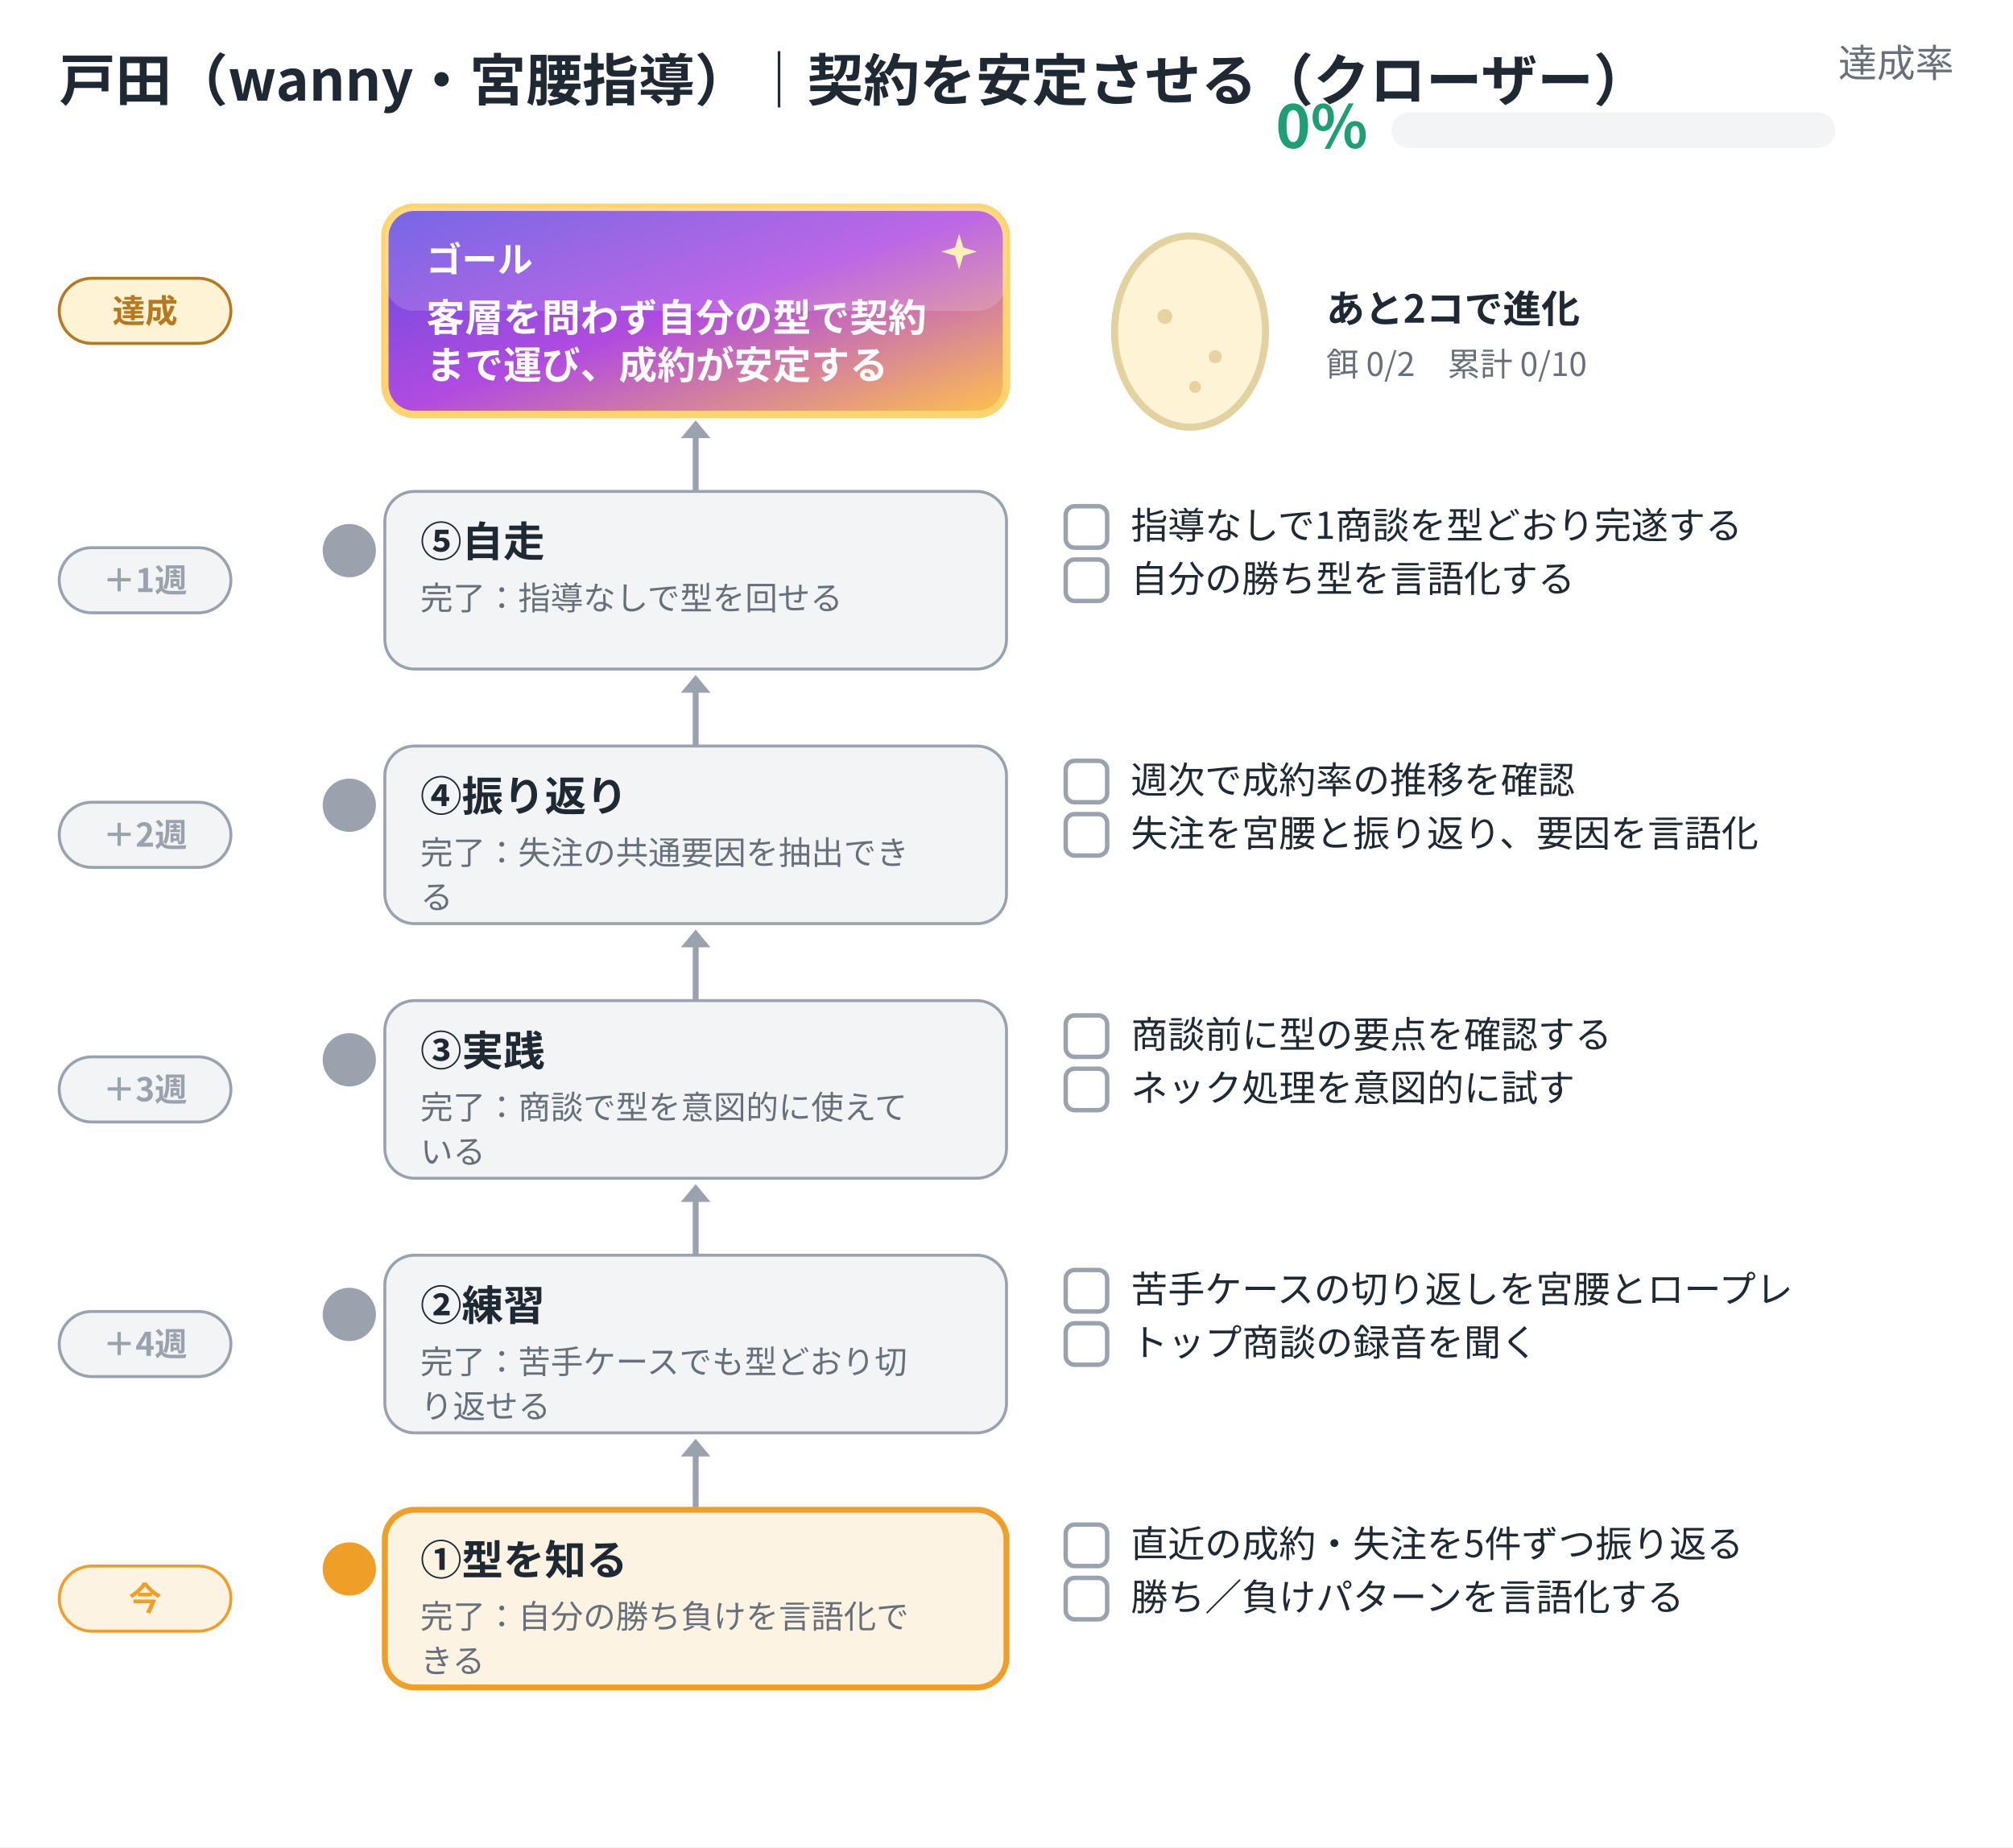
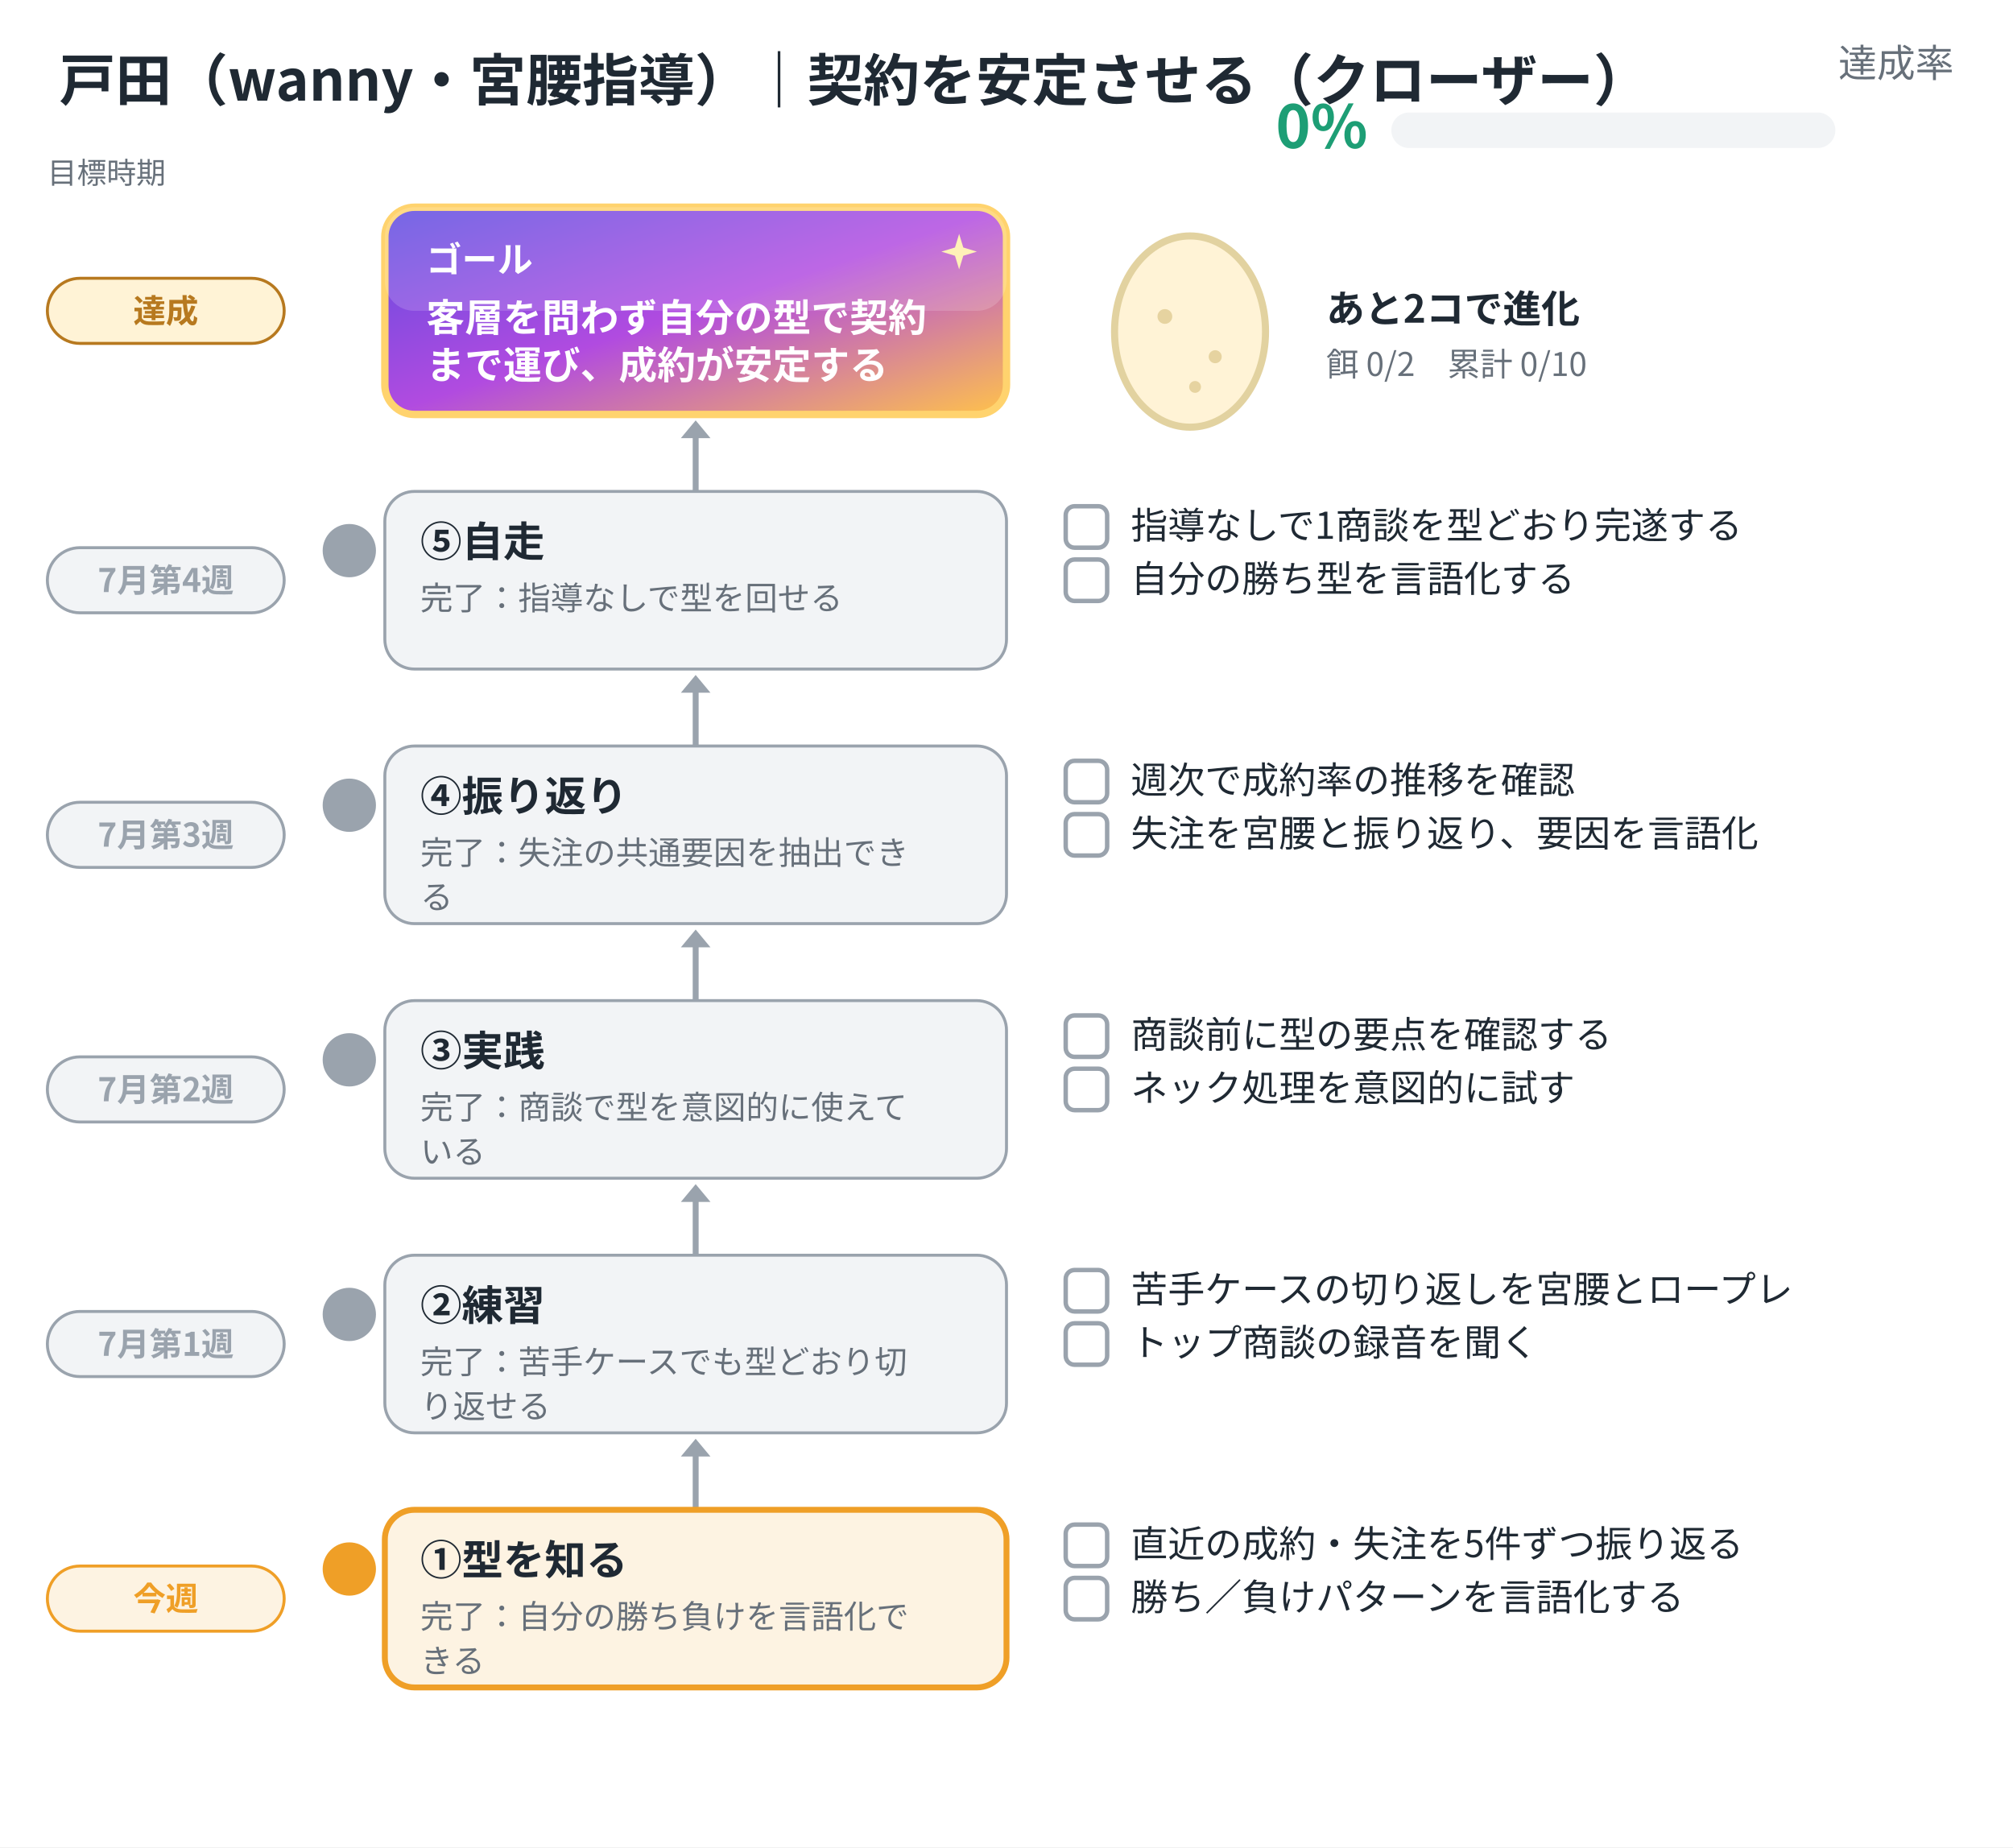
<svg xmlns="http://www.w3.org/2000/svg" viewBox="0 0 680 624" font-family="Hiragino Sans, 'Noto Sans CJK JP', 'Yu Gothic', sans-serif" width="680" height="624">
  <defs>
    <linearGradient id="goalGrad" x1="0" y1="0" x2="1" y2="1">
      <stop offset="0" stop-color="#5B4BE0" />
      <stop offset="0.5" stop-color="#B14BE0" />
      <stop offset="1" stop-color="#FFC24B" />
    </linearGradient>
    <linearGradient id="phx" x1="0" y1="0" x2="0" y2="1">
      <stop offset="0" stop-color="#FFE259" />
      <stop offset="0.5" stop-color="#FF9A00" />
      <stop offset="1" stop-color="#FF3D00" />
    </linearGradient>
    <linearGradient id="phx2" x1="0" y1="0" x2="0" y2="1">
      <stop offset="0" stop-color="#FFF0A0" />
      <stop offset="1" stop-color="#FF7A00" />
    </linearGradient>
    <linearGradient id="hen" x1="0" y1="0" x2="1" y2="1">
      <stop offset="0" stop-color="#37C9B0" />
      <stop offset="0.6" stop-color="#3DA0E8" />
      <stop offset="1" stop-color="#7A5BE0" />
    </linearGradient>
    <linearGradient id="pcock" x1="0" y1="0" x2="0" y2="1">
      <stop offset="0" stop-color="#2BD0C0" />
      <stop offset="0.55" stop-color="#2E8FD0" />
      <stop offset="1" stop-color="#2E4BB0" />
    </linearGradient>
    <linearGradient id="gold" x1="0" y1="0" x2="0" y2="1">
      <stop offset="0" stop-color="#FFF0A8" />
      <stop offset="0.5" stop-color="#F2C230" />
      <stop offset="1" stop-color="#C8901A" />
    </linearGradient>
  </defs>
  <rect x="0" y="0" width="680" height="624" fill="#FFFFFF" />
  <text x="20" y="34" font-size="19" font-weight="700" fill="#1F2933">戸田（wanny・宮腰指導）｜契約を安定させる（クローザー）</text>
  <text x="660" y="26" text-anchor="end" font-size="13" fill="#67707A">達成率</text>
  <text x="462" y="50" text-anchor="end" font-size="20" font-weight="700" fill="#1D9E75">0%</text>
  <rect x="470" y="38" width="150" height="12" rx="6" fill="#F2F4F6" />
  <rect x="470" y="38" width="0" height="12" rx="6" fill="#1D9E75" />
  <rect x="130" y="70" width="210" height="70" rx="10" fill="url(#goalGrad)" stroke="#FFD36E" stroke-width="2.5" />
  <rect x="130" y="70" width="210" height="35.0" rx="10" fill="#FFFFFF" opacity="0.16" />
  <text x="144" y="92" font-size="12" font-weight="700" fill="#FFFFFF">ゴール</text>
  <polygon points="324.0,79.0 325.4,83.6 330.0,85.0 325.4,86.4 324.0,91.0 322.6,86.4 318.0,85.0 322.6,83.6" fill="#FFF1B8" />
  <text x="144" y="112" font-size="13" font-weight="600" fill="#FFFFFF">客層を問わず自分の型で契約</text>
  <text x="144" y="128" font-size="13" font-weight="600" fill="#FFFFFF">まで運び、成約が安定する</text>
-   <rect x="20" y="94.0" width="58" height="22" rx="11" fill="#FFF3D6" stroke="#B7791F" stroke-width="1" />
-   <text x="49.0" y="109.0" text-anchor="middle" font-size="11" font-weight="700" fill="#B7791F">達成</text>
+   <rect x="16" y="94.0" width="80" height="22" rx="11" fill="#FFF3D6" stroke="#B7791F" stroke-width="1" />
+   <text x="56.0" y="109.0" text-anchor="middle" font-size="11" font-weight="700" fill="#B7791F">達成</text>
  <ellipse cx="402.0" cy="112.0" rx="25.5" ry="32.3" fill="#FFF3D6" />
  <ellipse cx="402.0" cy="112.0" rx="25.5" ry="32.3" fill="none" stroke="#E2D2A0" stroke-width="2.4" />
  <circle cx="393.5" cy="106.9" r="2.5" fill="#E6D3A0" />
  <circle cx="410.5" cy="120.5" r="2.2" fill="#E6D3A0" />
  <circle cx="403.7" cy="130.7" r="2.0" fill="#E6D3A0" />
  <text x="448" y="109" font-size="13" font-weight="700" fill="#1F2933">あと2コで進化</text>
  <text x="448" y="127" font-size="11" fill="#67707A">餌 0/2　累計 0/10</text>
+   <text x="16" y="62" font-size="10" fill="#67707A">目標時期</text>
  <line x1="235.0" y1="166" x2="235.0" y2="146" stroke="#9AA3AD" stroke-width="2" />
  <path d="M230.0,148 L235.0,142 L240.0,148 Z" fill="#9AA3AD" />
  <rect x="130" y="166" width="210" height="60" rx="10" fill="#F2F4F6" stroke="#9AA3AD" stroke-width="1" />
  <circle cx="118" cy="186" r="9" fill="#9AA3AD" />
  <text x="142" y="188" font-size="14" font-weight="700" fill="#1F2933">⑤自走</text>
  <text x="142" y="206" font-size="11" fill="#67707A">完了：指導なしで型を回せる</text>
-   <rect x="20" y="185.0" width="58" height="22" rx="11" fill="#F2F4F6" stroke="#9AA3AD" stroke-width="1" />
-   <text x="49.0" y="200.0" text-anchor="middle" font-size="11" font-weight="700" fill="#9AA3AD">＋1週</text>
+   <rect x="16" y="185.0" width="80" height="22" rx="11" fill="#F2F4F6" stroke="#9AA3AD" stroke-width="1" />
+   <text x="56.0" y="200.0" text-anchor="middle" font-size="11" font-weight="700" fill="#9AA3AD">7月第4週</text>
  <rect x="360" y="171" width="14" height="14" rx="3" fill="#fff" stroke="#9AA3AD" stroke-width="1.5" />
  <text x="382" y="182" font-size="12.5" fill="#1F2933">指導なしで1商談を型どおり完遂する</text>
  <rect x="360" y="189" width="14" height="14" rx="3" fill="#fff" stroke="#9AA3AD" stroke-width="1.5" />
  <text x="382" y="200" font-size="12.5" fill="#1F2933">自分の勝ち型を言語化する</text>
  <line x1="235.0" y1="252" x2="235.0" y2="232" stroke="#9AA3AD" stroke-width="2" />
  <path d="M230.0,234 L235.0,228 L240.0,234 Z" fill="#9AA3AD" />
  <rect x="130" y="252" width="210" height="60" rx="10" fill="#F2F4F6" stroke="#9AA3AD" stroke-width="1" />
  <circle cx="118" cy="272" r="9" fill="#9AA3AD" />
  <text x="142" y="274" font-size="14" font-weight="700" fill="#1F2933">④振り返り</text>
  <text x="142" y="292" font-size="11" fill="#67707A">完了：失注の共通要因を抽出でき</text>
  <text x="142" y="307" font-size="11" fill="#67707A">る</text>
-   <rect x="20" y="271.0" width="58" height="22" rx="11" fill="#F2F4F6" stroke="#9AA3AD" stroke-width="1" />
-   <text x="49.0" y="286.0" text-anchor="middle" font-size="11" font-weight="700" fill="#9AA3AD">＋2週</text>
+   <rect x="16" y="271.0" width="80" height="22" rx="11" fill="#F2F4F6" stroke="#9AA3AD" stroke-width="1" />
+   <text x="56.0" y="286.0" text-anchor="middle" font-size="11" font-weight="700" fill="#9AA3AD">7月第3週</text>
  <rect x="360" y="257" width="14" height="14" rx="3" fill="#fff" stroke="#9AA3AD" stroke-width="1.5" />
  <text x="382" y="268" font-size="12.5" fill="#1F2933">週次で成約率の推移を確認</text>
  <rect x="360" y="275" width="14" height="14" rx="3" fill="#fff" stroke="#9AA3AD" stroke-width="1.5" />
  <text x="382" y="286" font-size="12.5" fill="#1F2933">失注を宮腰と振り返り、要因を言語化</text>
  <line x1="235.0" y1="338" x2="235.0" y2="318" stroke="#9AA3AD" stroke-width="2" />
  <path d="M230.0,320 L235.0,314 L240.0,320 Z" fill="#9AA3AD" />
  <rect x="130" y="338" width="210" height="60" rx="10" fill="#F2F4F6" stroke="#9AA3AD" stroke-width="1" />
  <circle cx="118" cy="358" r="9" fill="#9AA3AD" />
  <text x="142" y="360" font-size="14" font-weight="700" fill="#1F2933">③実践</text>
  <text x="142" y="378" font-size="11" fill="#67707A">完了：商談で型を意図的に使えて</text>
  <text x="142" y="393" font-size="11" fill="#67707A">いる</text>
-   <rect x="20" y="357.0" width="58" height="22" rx="11" fill="#F2F4F6" stroke="#9AA3AD" stroke-width="1" />
-   <text x="49.0" y="372.0" text-anchor="middle" font-size="11" font-weight="700" fill="#9AA3AD">＋3週</text>
+   <rect x="16" y="357.0" width="80" height="22" rx="11" fill="#F2F4F6" stroke="#9AA3AD" stroke-width="1" />
+   <text x="56.0" y="372.0" text-anchor="middle" font-size="11" font-weight="700" fill="#9AA3AD">7月第2週</text>
  <rect x="360" y="343" width="14" height="14" rx="3" fill="#fff" stroke="#9AA3AD" stroke-width="1.5" />
  <text x="382" y="354" font-size="12.5" fill="#1F2933">商談前に型の要点を確認する</text>
  <rect x="360" y="361" width="14" height="14" rx="3" fill="#fff" stroke="#9AA3AD" stroke-width="1.5" />
  <text x="382" y="372" font-size="12.5" fill="#1F2933">ネック処理を意図的に試す</text>
  <line x1="235.0" y1="424" x2="235.0" y2="404" stroke="#9AA3AD" stroke-width="2" />
  <path d="M230.0,406 L235.0,400 L240.0,406 Z" fill="#9AA3AD" />
  <rect x="130" y="424" width="210" height="60" rx="10" fill="#F2F4F6" stroke="#9AA3AD" stroke-width="1" />
  <circle cx="118" cy="444" r="9" fill="#9AA3AD" />
  <text x="142" y="446" font-size="14" font-weight="700" fill="#1F2933">②練習</text>
  <text x="142" y="464" font-size="11" fill="#67707A">完了：苦手ケースでも型どおり切</text>
  <text x="142" y="479" font-size="11" fill="#67707A">り返せる</text>
-   <rect x="20" y="443.0" width="58" height="22" rx="11" fill="#F2F4F6" stroke="#9AA3AD" stroke-width="1" />
-   <text x="49.0" y="458.0" text-anchor="middle" font-size="11" font-weight="700" fill="#9AA3AD">＋4週</text>
+   <rect x="16" y="443.0" width="80" height="22" rx="11" fill="#F2F4F6" stroke="#9AA3AD" stroke-width="1" />
+   <text x="56.0" y="458.0" text-anchor="middle" font-size="11" font-weight="700" fill="#9AA3AD">7月第1週</text>
  <rect x="360" y="429" width="14" height="14" rx="3" fill="#fff" stroke="#9AA3AD" stroke-width="1.5" />
  <text x="382" y="440" font-size="12.5" fill="#1F2933">苦手ケースの切り返しを宮腰とロープレ</text>
  <rect x="360" y="447" width="14" height="14" rx="3" fill="#fff" stroke="#9AA3AD" stroke-width="1.5" />
  <text x="382" y="458" font-size="12.5" fill="#1F2933">トップ商談の録音を聞く</text>
  <line x1="235.0" y1="510" x2="235.0" y2="490" stroke="#9AA3AD" stroke-width="2" />
  <path d="M230.0,492 L235.0,486 L240.0,492 Z" fill="#9AA3AD" />
  <rect x="130" y="510" width="210" height="60" rx="10" fill="#FDF3E2" stroke="#EF9F27" stroke-width="2" />
  <circle cx="118" cy="530" r="9" fill="#EF9F27" />
  <text x="142" y="532" font-size="14" font-weight="700" fill="#1F2933">①型を知る</text>
  <text x="142" y="550" font-size="11" fill="#67707A">完了：自分の勝ち負けを言語化で</text>
  <text x="142" y="565" font-size="11" fill="#67707A">きる</text>
-   <rect x="20" y="529.0" width="58" height="22" rx="11" fill="#FDF3E2" stroke="#EF9F27" stroke-width="1" />
-   <text x="49.0" y="544.0" text-anchor="middle" font-size="11" font-weight="700" fill="#EF9F27">今</text>
+   <rect x="16" y="529.0" width="80" height="22" rx="11" fill="#FDF3E2" stroke="#EF9F27" stroke-width="1" />
+   <text x="56.0" y="544.0" text-anchor="middle" font-size="11" font-weight="700" fill="#EF9F27">今週</text>
  <rect x="360" y="515" width="14" height="14" rx="3" fill="#fff" stroke="#9AA3AD" stroke-width="1.5" />
  <text x="382" y="526" font-size="12.5" fill="#1F2933">直近の成約・失注を5件ずつ振り返る</text>
  <rect x="360" y="533" width="14" height="14" rx="3" fill="#fff" stroke="#9AA3AD" stroke-width="1.5" />
  <text x="382" y="544" font-size="12.5" fill="#1F2933">勝ち／負けパターンを言語化する</text>
</svg>
